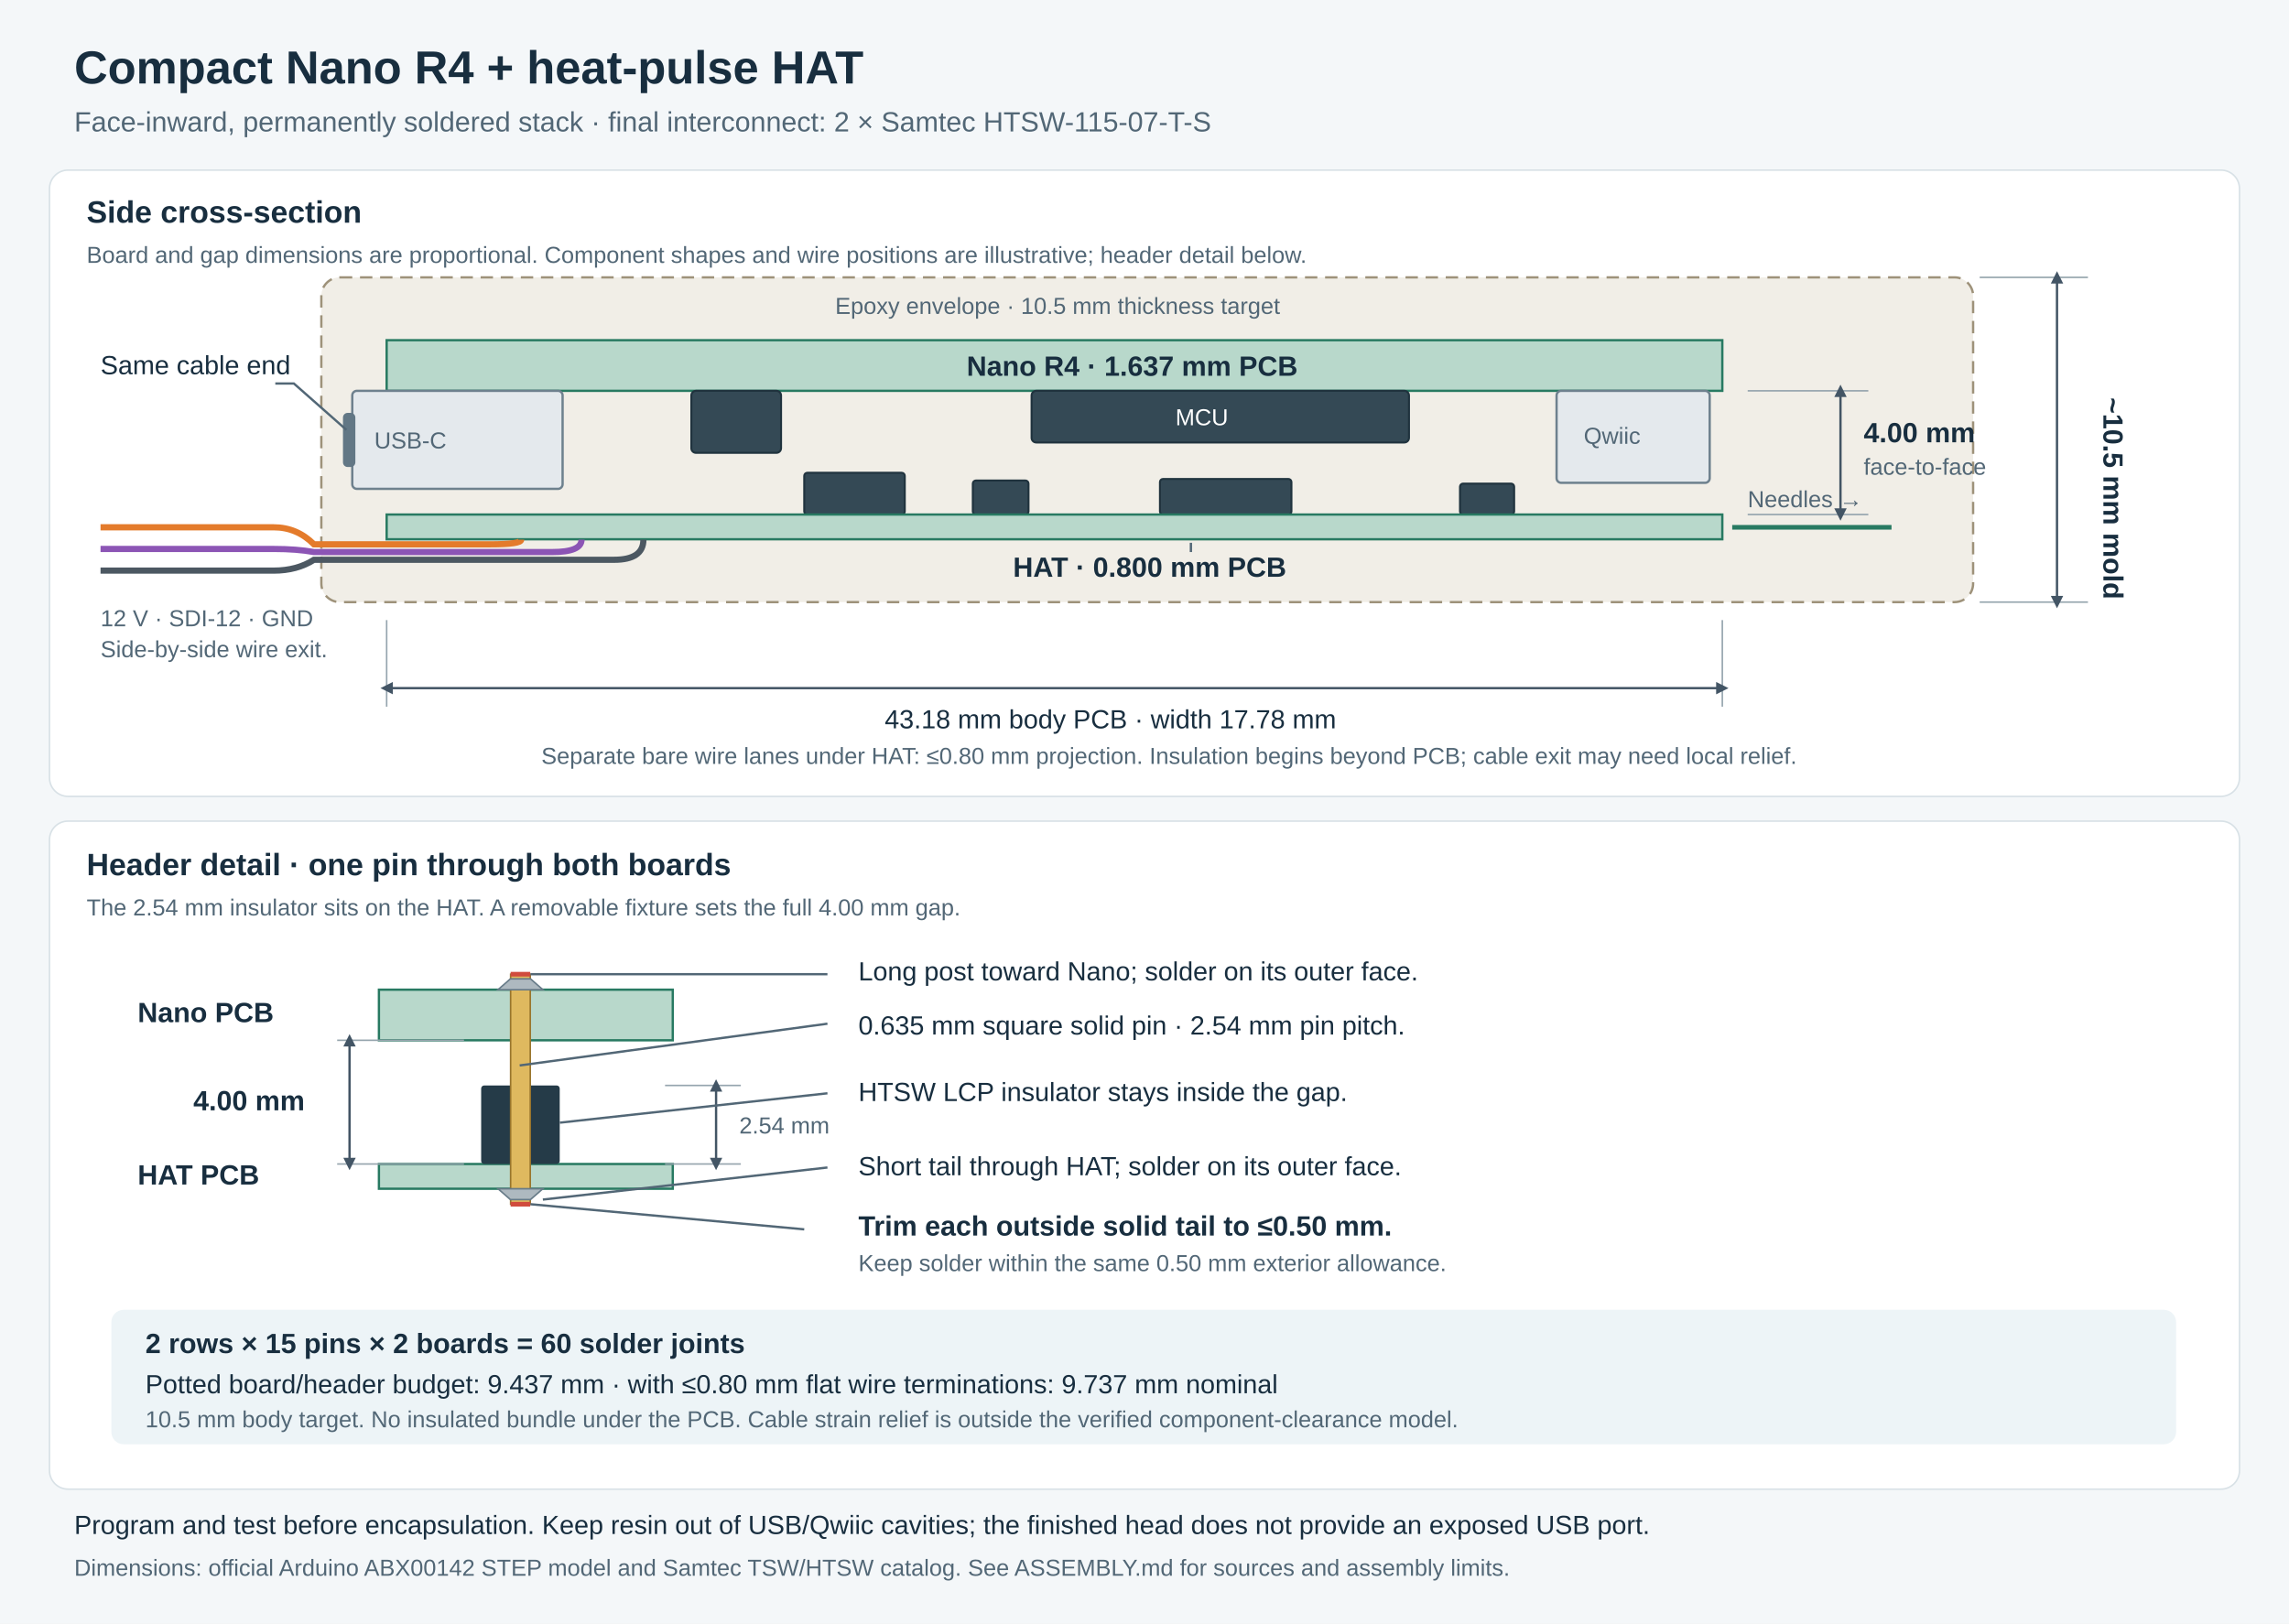
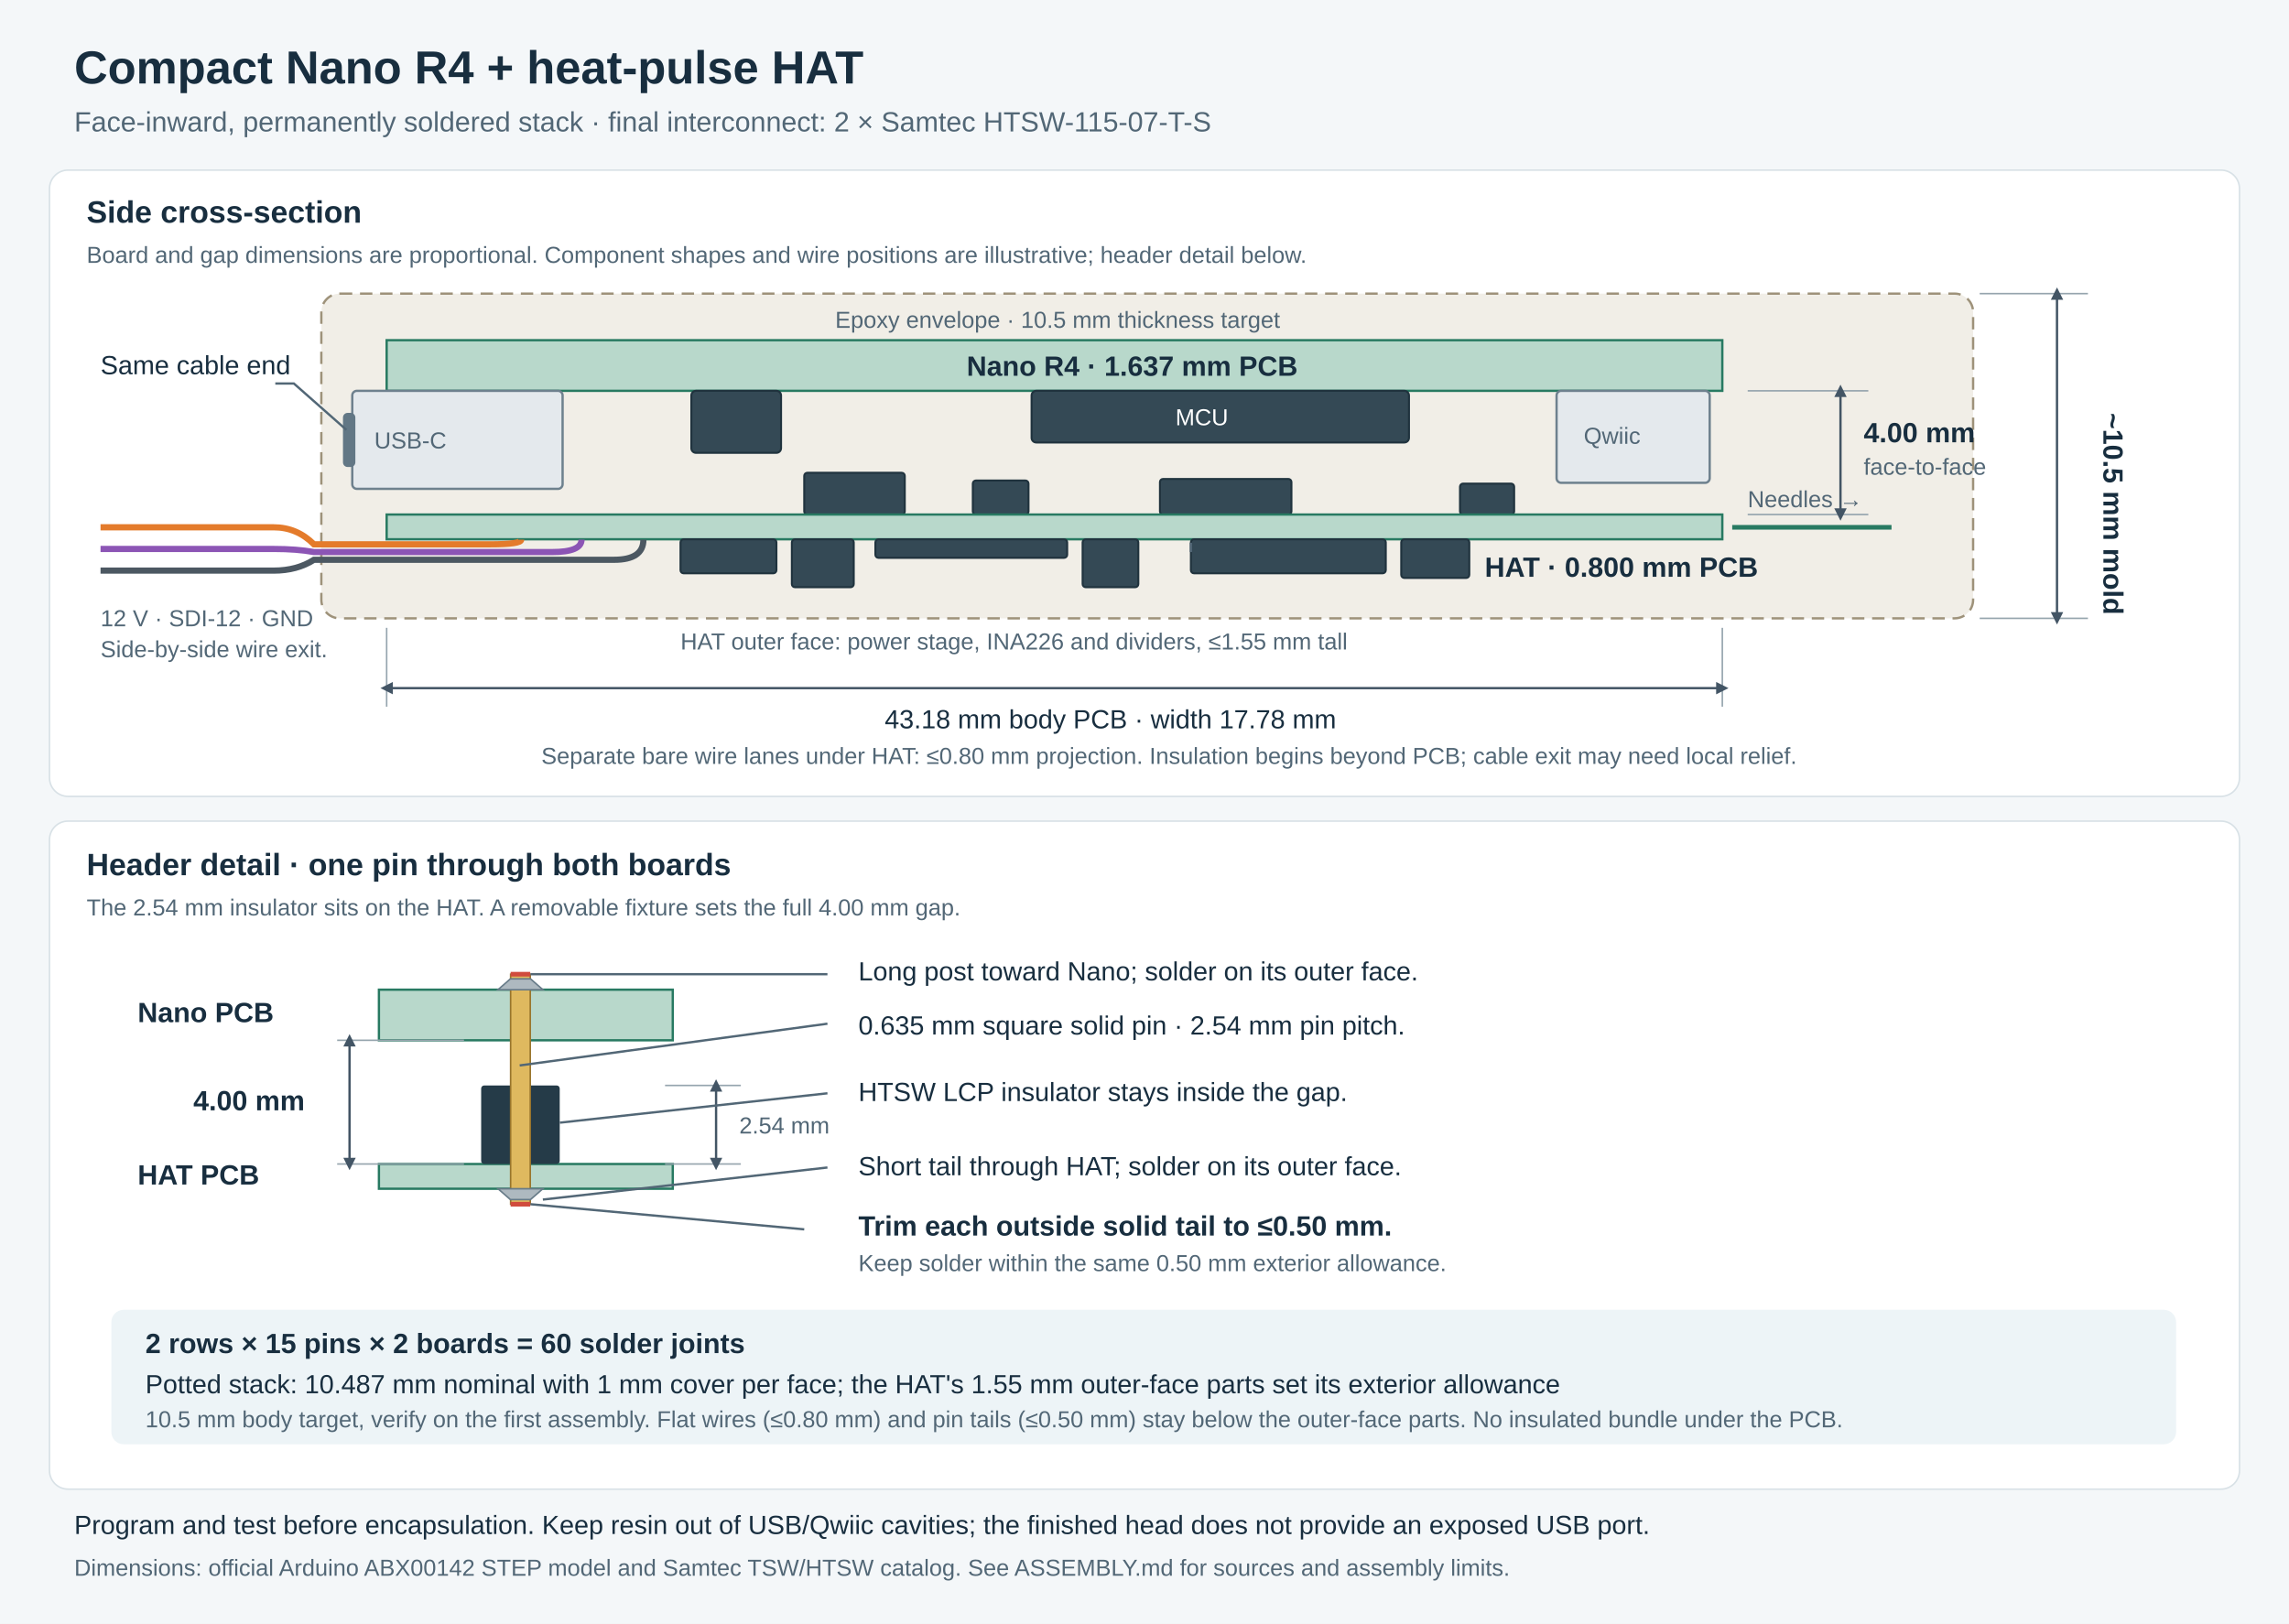
<svg xmlns="http://www.w3.org/2000/svg" width="1480" height="1050" viewBox="0 0 1480 1050" role="img" aria-labelledby="title description">
  <defs>
    <marker id="arrow" markerWidth="8" markerHeight="8" refX="4" refY="4" orient="auto-start-reverse" markerUnits="userSpaceOnUse">
      <path d="M0 0 L8 4 L0 8 Z" fill="#435565" />
    </marker>
    <style>
      text{font-family:Arial,Helvetica,sans-serif;fill:#182e3f} .title{font-size:30px;font-weight:700} .subtitle{font-size:18px;fill:#526776} .section{font-size:20px;font-weight:700} .label{font-size:17px} .small{font-size:15px;fill:#526776} .strong{font-size:18px;font-weight:700} .dim{fill:none;stroke:#435565;stroke-width:1.5;marker-start:url(#arrow);marker-end:url(#arrow)} .ext{stroke:#96a5ae;stroke-width:1;fill:none} .lead{stroke:#526776;stroke-width:1.5;fill:none} .pcb{fill:#b8d8cb;stroke:#287a62;stroke-width:1.5} .part{fill:#344955;stroke:#20333e;stroke-width:1.3} .shell{fill:#e4e9ed;stroke:#6e818e;stroke-width:1.5} .pin{fill:#dfb95f;stroke:#98752c;stroke-width:1} .joint{fill:#aeb9c0;stroke:#677b88;stroke-width:1} .panel{fill:#fff;stroke:#d8e1e6;stroke-width:1}
    </style>
  </defs>
  <rect width="1480" height="1050" fill="#f4f7f9" />
  <text x="48" y="54" class="title">Compact Nano R4 + heat-pulse HAT</text>
  <text x="48" y="85" class="subtitle">Face-inward, permanently soldered stack · final interconnect: 2 × Samtec HTSW-115-07-T-S</text>
  <rect x="32" y="110" width="1416" height="405" rx="12" class="panel" />
  <text x="56" y="144" class="section">Side cross-section</text>
  <text x="56" y="170" class="small">Board and gap dimensions are proportional. Component shapes and wire positions are illustrative; header detail below.</text>
-   <rect x="207.76" y="179.368" width="1068" height="210" rx="12" fill="#f1eee7" stroke="#9e927a" stroke-width="1.5" stroke-dasharray="8 5" />
-   <text x="540" y="203" class="small">Epoxy envelope · 10.5 mm thickness target</text>
+   <rect x="207.76" y="189.868" width="1068" height="210" rx="12" fill="#f1eee7" stroke="#9e927a" stroke-width="1.5" stroke-dasharray="8 5" />
+   <text x="540" y="212" class="small">Epoxy envelope · 10.5 mm thickness target</text>
  <rect x="250" y="220" width="863.6" height="32.736" class="pcb" />
  <text x="625" y="243" class="strong">Nano R4 · 1.637 mm PCB</text>
  <rect x="227.76" y="252.736" width="136" height="63.4" rx="3" class="shell" />
  <rect x="221.76" y="267" width="8" height="35" rx="3" fill="#627785" />
  <text x="242" y="290" class="small">USB-C</text>
  <rect x="447" y="252.736" width="58" height="40.1" rx="3" class="part" />
  <rect x="667" y="252.736" width="244" height="33.4" rx="3" class="part" />
  <text x="760" y="275" style="font-size:15px;fill:#fff">MCU</text>
  <rect x="1006.44" y="252.736" width="99" height="59.5" rx="3" class="shell" />
  <text x="1024" y="287" class="small">Qwiic</text>
  <rect x="520" y="305.736" width="65" height="27" rx="2" class="part" />
  <rect x="629" y="310.736" width="36" height="22" rx="2" class="part" />
  <rect x="750" y="309.736" width="85" height="23" rx="2" class="part" />
  <rect x="944" y="312.736" width="35" height="20" rx="2" class="part" />
  <rect x="250" y="332.736" width="863.6" height="16" class="pcb" />
-   <text x="655" y="373" class="strong">HAT · 0.800 mm PCB</text>
+   <rect x="440" y="348.736" width="62" height="22" rx="2" class="part" />
+   <rect x="512" y="348.736" width="40" height="31" rx="2" class="part" />
+   <rect x="566" y="348.736" width="124" height="12" rx="2" class="part" />
+   <rect x="700" y="348.736" width="36" height="31" rx="2" class="part" />
+   <rect x="770" y="348.736" width="126" height="22" rx="2" class="part" />
+   <rect x="906" y="348.736" width="44" height="25" rx="2" class="part" />
+   <text x="960" y="373" class="strong">HAT · 0.800 mm PCB</text>
+   <text x="440" y="420" class="small">HAT outer face: power stage, INA226 and dividers, ≤1.55 mm tall</text>
  <path d="M770 351 L770 357" class="lead" />
  <path d="M1120 341 L1223 341" stroke="#287a62" stroke-width="3" fill="none" />
  <text x="1130" y="328" class="small">Needles →</text>
  <path d="M65 341 L177 341 Q192 341 203 352 L317 352 Q337 352 337 349" fill="none" stroke="#e47b2b" stroke-width="4" />
  <path d="M65 355 L177 355 Q192 355 203 357 L357 357 Q376 357 376 349" fill="none" stroke="#8c55b5" stroke-width="4" />
  <path d="M65 369 L177 369 Q192 369 203 362 L397 362 Q416 362 416 349" fill="none" stroke="#4c5862" stroke-width="4" />
  <text x="65" y="242" class="label">Same cable end</text>
  <path d="M178 248 L190 248 L224 278" class="lead" />
  <text x="65" y="405" class="small">12 V · SDI-12 · GND</text>
  <text x="65" y="425" class="small">Side-by-side wire exit.</text>
  <path d="M1130 252.736 L1208 252.736 M1130 332.736 L1208 332.736" class="ext" />
  <path d="M1190 252.736 L1190 332.736" class="dim" />
  <text x="1205" y="286" class="strong">4.00 mm</text>
  <text x="1205" y="307" class="small">face-to-face</text>
-   <path d="M1280 179.368 L1350 179.368 M1280 389.368 L1350 389.368" class="ext" />
-   <path d="M1330 179.368 L1330 389.368" class="dim" />
-   <text x="1360" y="257" class="strong" transform="rotate(90 1360 257)">~10.5 mm mold</text>
-   <path d="M250 401 L250 457 M1113.6 401 L1113.6 457" class="ext" />
+   <path d="M1280 189.868 L1350 189.868 M1280 399.868 L1350 399.868" class="ext" />
+   <path d="M1330 189.868 L1330 399.868" class="dim" />
+   <text x="1360" y="267" class="strong" transform="rotate(90 1360 267)">~10.5 mm mold</text>
+   <path d="M250 406 L250 457 M1113.6 406 L1113.6 457" class="ext" />
  <path d="M250 445 L1113.6 445" class="dim" />
  <text x="572" y="471" class="label">43.18 mm body PCB · width 17.78 mm</text>
  <text x="350" y="494" class="small">Separate bare wire lanes under HAT: ≤0.80 mm projection. Insulation begins beyond PCB; cable exit may need local relief.</text>
  <rect x="32" y="531" width="1416" height="432" rx="12" class="panel" />
  <text x="56" y="566" class="section">Header detail · one pin through both boards</text>
  <text x="56" y="592" class="small">The 2.54 mm insulator sits on the HAT. A removable fixture sets the full 4.00 mm gap.</text>
  <rect x="245" y="640" width="190" height="32.736" class="pcb" />
  <rect x="245" y="752.736" width="190" height="16" class="pcb" />
  <rect x="311.1" y="701.936" width="50.8" height="50.8" rx="2" fill="#253b48" />
  <rect x="330.15" y="630" width="12.7" height="148.736" class="pin" />
  <path d="M322 640 L330 633 L343 633 L351 640 Z" class="joint" />
  <path d="M322 768.736 L330 775.736 L343 775.736 L351 768.736 Z" class="joint" />
  <path d="M330.15 630 L342.85 630 M330.15 778.736 L342.85 778.736" stroke="#d04b3d" stroke-width="3" />
  <text x="89" y="661" class="strong">Nano PCB</text>
  <text x="89" y="766" class="strong">HAT PCB</text>
  <path d="M430 701.936 L479 701.936 M430 752.736 L479 752.736" class="ext" />
  <path d="M463 701.936 L463 752.736" class="dim" />
  <text x="478" y="733" class="small">2.54 mm</text>
  <path d="M300 672.736 L218 672.736 M300 752.736 L218 752.736" class="ext" />
  <path d="M226 672.736 L226 752.736" class="dim" />
  <text x="125" y="718" class="strong">4.00 mm</text>
  <path d="M343 630 L535 630" class="lead" />
  <text x="555" y="634" class="label">Long post toward Nano; solder on its outer face.</text>
  <path d="M336 689 L535 662" class="lead" />
  <text x="555" y="669" class="label">0.635 mm square solid pin · 2.54 mm pin pitch.</text>
  <path d="M362 726 L535 707" class="lead" />
  <text x="555" y="712" class="label">HTSW LCP insulator stays inside the gap.</text>
  <path d="M351 775.736 L535 755" class="lead" />
  <text x="555" y="760" class="label">Short tail through HAT; solder on its outer face.</text>
  <path d="M343 778.736 L520 795" class="lead" />
  <text x="555" y="799" class="strong">Trim each outside solid tail to ≤0.50 mm.</text>
  <text x="555" y="822" class="small">Keep solder within the same 0.50 mm exterior allowance.</text>
  <rect x="72" y="847" width="1335" height="87" rx="8" fill="#edf4f7" />
  <text x="94" y="875" class="strong">2 rows × 15 pins × 2 boards = 60 solder joints</text>
-   <text x="94" y="901" class="label">Potted board/header budget: 9.437 mm · with ≤0.80 mm flat wire terminations: 9.737 mm nominal</text>
-   <text x="94" y="923" class="small">10.5 mm body target. No insulated bundle under the PCB. Cable strain relief is outside the verified component-clearance model.</text>
+   <text x="94" y="901" class="label">Potted stack: 10.487 mm nominal with 1 mm cover per face; the HAT's 1.55 mm outer-face parts set its exterior allowance</text>
+   <text x="94" y="923" class="small">10.5 mm body target, verify on the first assembly. Flat wires (≤0.80 mm) and pin tails (≤0.50 mm) stay below the outer-face parts. No insulated bundle under the PCB.</text>
  <text x="48" y="992" class="label">Program and test before encapsulation. Keep resin out of USB/Qwiic cavities; the finished head does not provide an exposed USB port.</text>
  <text x="48" y="1019" class="small">Dimensions: official Arduino ABX00142 STEP model and Samtec TSW/HTSW catalog. See ASSEMBLY.md for sources and assembly limits.</text>
</svg>
